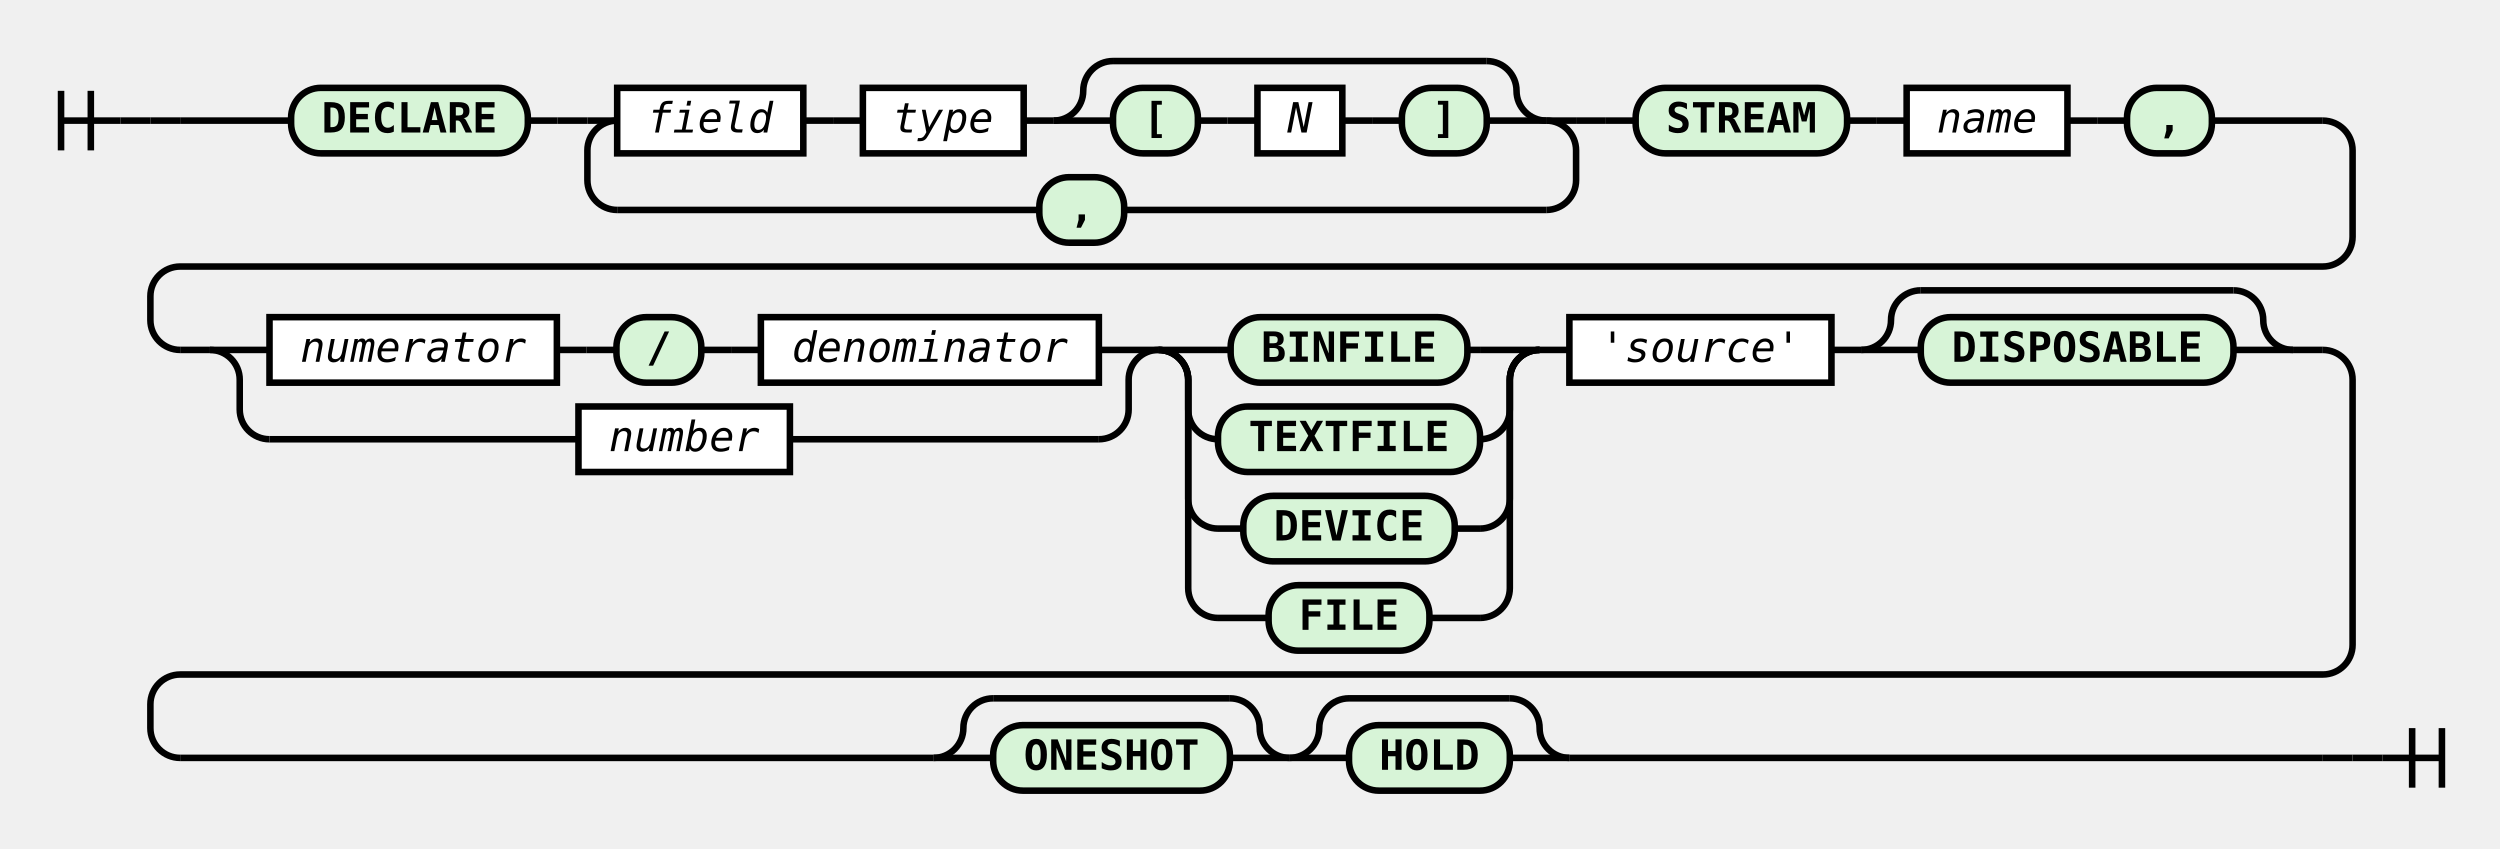
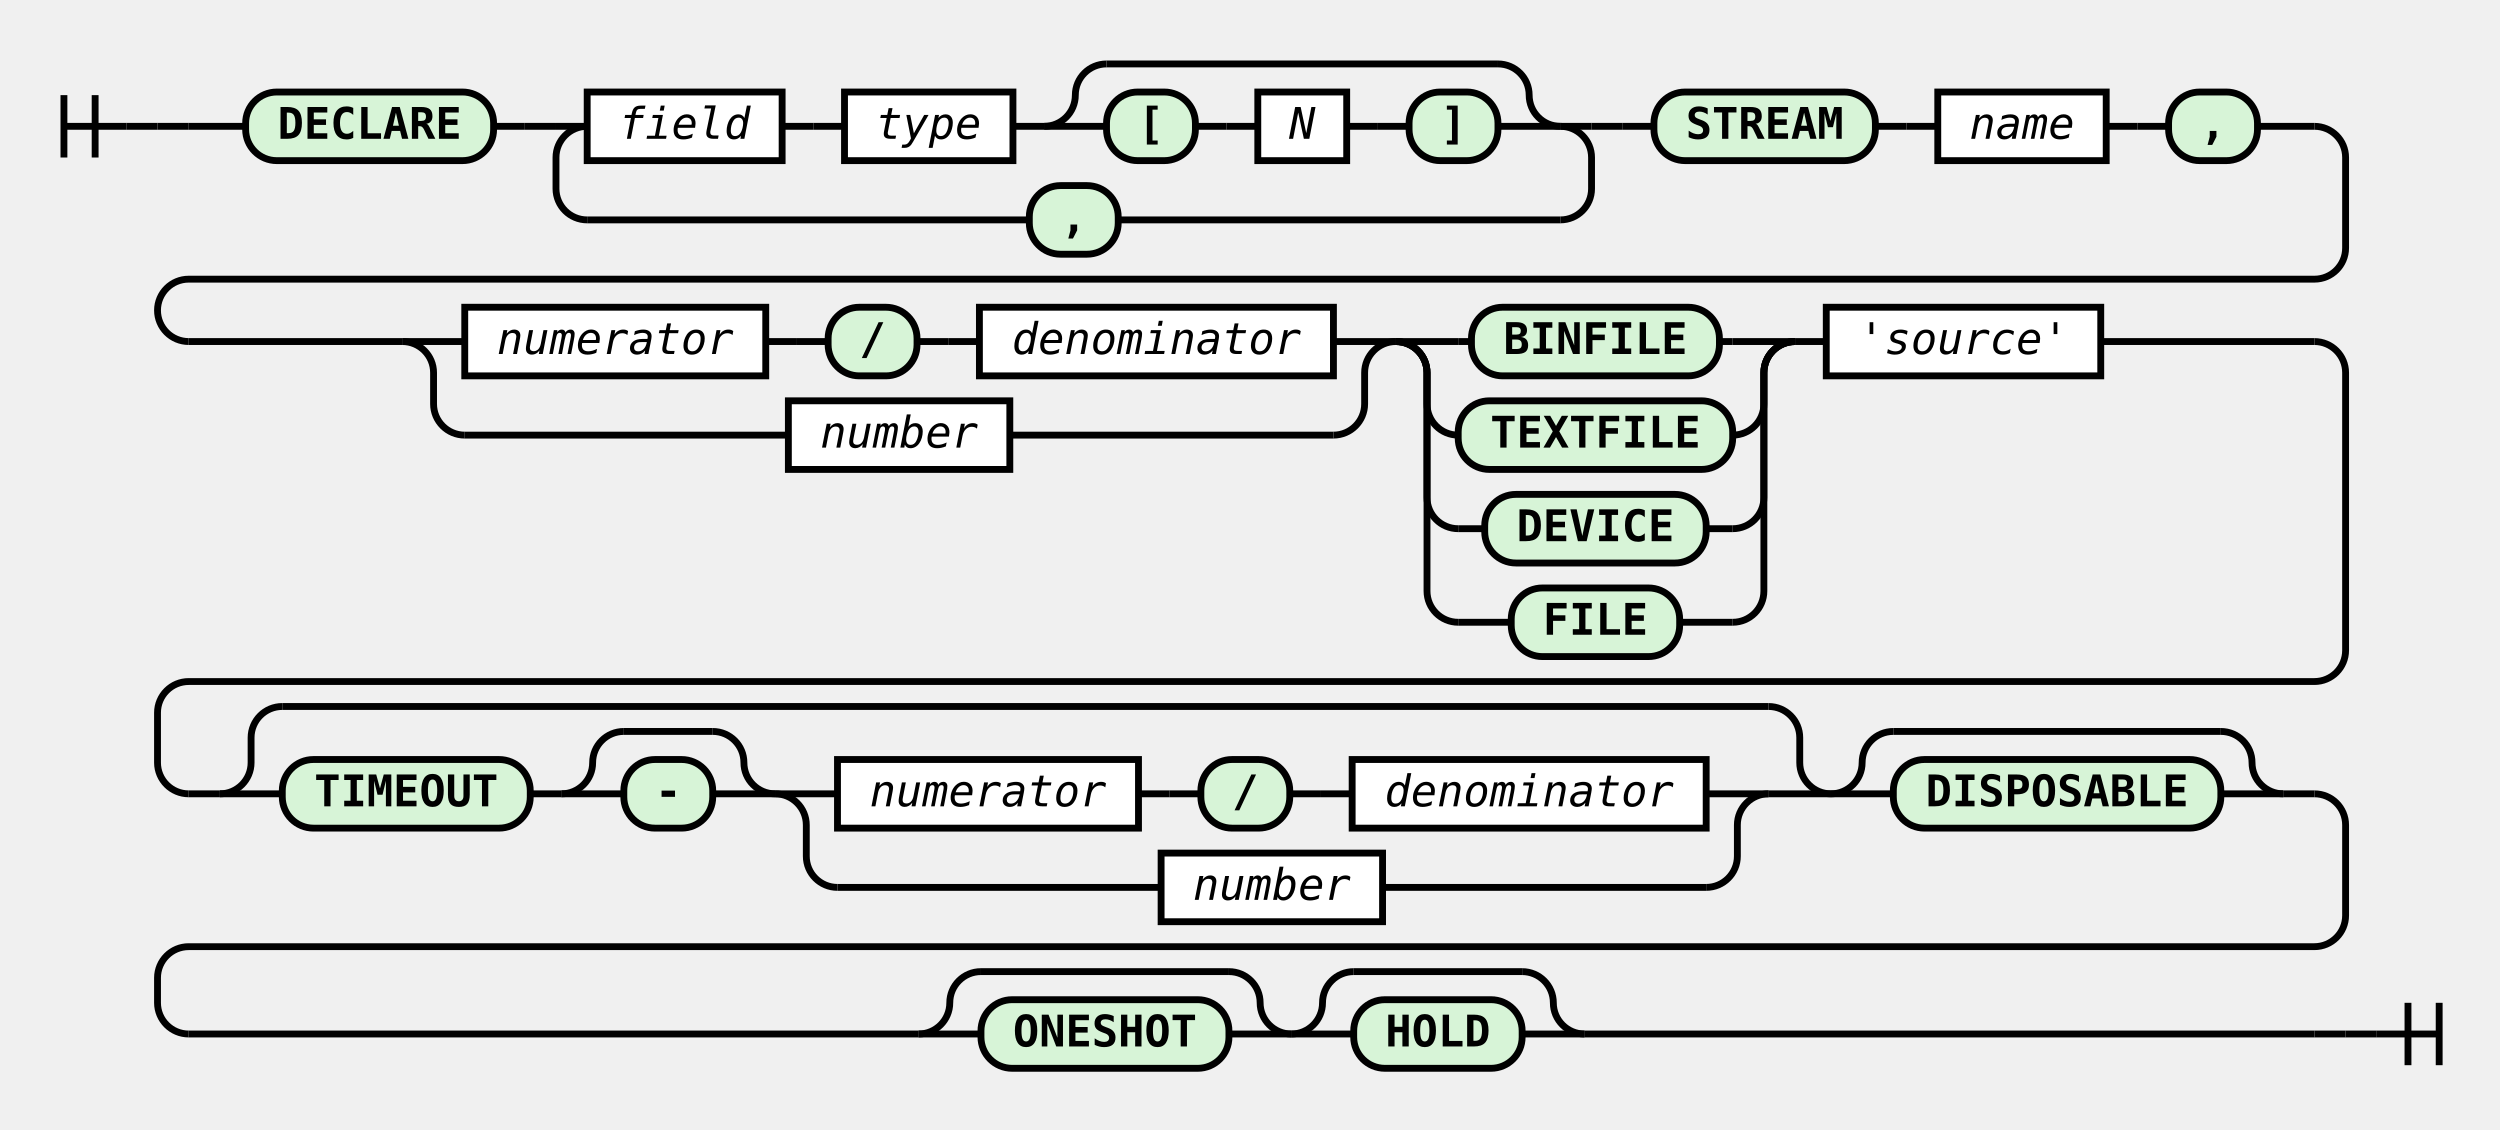
- <svg xmlns="http://www.w3.org/2000/svg" class="railroad-diagram" height="285" viewBox="0 0 839.5 285" width="839.5">
+ <svg xmlns="http://www.w3.org/2000/svg" class="railroad-diagram" height="362" viewBox="0 0 801.5 362" width="801.5">
  <g transform="translate(.5 .5)">
    <g>
      <path d="M20 30v20m10 -20v20m-10 -10h20" />
    </g>
    <path d="M40 40h10" />
    <g>
      <path d="M50 40h0.0" />
      <path d="M50.0 40h10" />
      <g>
-         <path d="M60.0 40h37.25" />
-         <path d="M742.25 40h37.25" />
+         <path d="M60.0 40h18.25" />
+         <path d="M723.25 40h18.25" />
        <g class="terminal ">
-           <path d="M97.25 40h0.0" />
-           <path d="M176.75 40h0.0" />
-           <rect height="22" rx="10" ry="10" width="79.5" x="97.25" y="29" />
-           <text x="137" y="44">DECLARE</text>
-         </g>
-         <path d="M176.75 40h10" />
-         <path d="M186.75 40h10" />
-         <g>
-           <path d="M196.75 40h0.0" />
-           <path d="M528.75 40h0.0" />
-           <path d="M196.75 40h10" />
-           <g>
-             <path d="M206.75 40h0.0" />
-             <path d="M518.75 40h0.0" />
+           <path d="M78.25 40h0.0" />
+           <path d="M157.75 40h0.0" />
+           <rect height="22" rx="10" ry="10" width="79.5" x="78.25" y="29" />
+           <text x="118" y="44">DECLARE</text>
+         </g>
+         <path d="M157.75 40h10" />
+         <path d="M167.75 40h10" />
+         <g>
+           <path d="M177.75 40h0.0" />
+           <path d="M509.75 40h0.0" />
+           <path d="M177.75 40h10" />
+           <g>
+             <path d="M187.75 40h0.0" />
+             <path d="M499.75 40h0.0" />
            <g class="non-terminal ">
-               <path d="M206.75 40h0.0" />
-               <path d="M269.25 40h0.0" />
-               <rect height="22" width="62.5" x="206.75" y="29" />
-               <text x="238" y="44">field</text>
-             </g>
-             <path d="M269.25 40h10" />
-             <path d="M279.25 40h10" />
+               <path d="M187.75 40h0.0" />
+               <path d="M250.25 40h0.0" />
+               <rect height="22" width="62.5" x="187.75" y="29" />
+               <text x="219" y="44">field</text>
+             </g>
+             <path d="M250.25 40h10" />
+             <path d="M260.25 40h10" />
            <g class="non-terminal ">
-               <path d="M289.25 40h0.0" />
-               <path d="M343.25 40h0.0" />
-               <rect height="22" width="54" x="289.25" y="29" />
-               <text x="316.25" y="44">type</text>
-             </g>
-             <path d="M343.25 40h10" />
+               <path d="M270.25 40h0.0" />
+               <path d="M324.25 40h0.0" />
+               <rect height="22" width="54" x="270.25" y="29" />
+               <text x="297.25" y="44">type</text>
+             </g>
+             <path d="M324.25 40h10" />
            <g>
-               <path d="M353.25 40h0.0" />
-               <path d="M518.75 40h0.0" />
-               <path d="M353.25 40a10 10 0 0 0 10 -10v0a10 10 0 0 1 10 -10" />
+               <path d="M334.25 40h0.0" />
+               <path d="M499.75 40h0.0" />
+               <path d="M334.25 40a10 10 0 0 0 10 -10v0a10 10 0 0 1 10 -10" />
              <g>
-                 <path d="M373.25 20h125.5" />
-               </g>
-               <path d="M498.75 20a10 10 0 0 1 10 10v0a10 10 0 0 0 10 10" />
-               <path d="M353.25 40h20" />
+                 <path d="M354.25 20h125.5" />
+               </g>
+               <path d="M479.75 20a10 10 0 0 1 10 10v0a10 10 0 0 0 10 10" />
+               <path d="M334.25 40h20" />
              <g>
-                 <path d="M373.25 40h0.0" />
-                 <path d="M498.75 40h0.0" />
+                 <path d="M354.25 40h0.0" />
+                 <path d="M479.75 40h0.0" />
                <g class="terminal ">
-                   <path d="M373.25 40h0.0" />
-                   <path d="M401.75 40h0.0" />
-                   <rect height="22" rx="10" ry="10" width="28.5" x="373.25" y="29" />
-                   <text x="387.5" y="44">[</text>
-                 </g>
-                 <path d="M401.75 40h10" />
-                 <path d="M411.75 40h10" />
+                   <path d="M354.25 40h0.0" />
+                   <path d="M382.75 40h0.0" />
+                   <rect height="22" rx="10" ry="10" width="28.5" x="354.25" y="29" />
+                   <text x="368.5" y="44">[</text>
+                 </g>
+                 <path d="M382.75 40h10" />
+                 <path d="M392.75 40h10" />
                <g class="non-terminal ">
-                   <path d="M421.75 40h0.0" />
-                   <path d="M450.25 40h0.0" />
-                   <rect height="22" width="28.5" x="421.75" y="29" />
-                   <text x="436" y="44">N</text>
-                 </g>
-                 <path d="M450.25 40h10" />
-                 <path d="M460.25 40h10" />
+                   <path d="M402.75 40h0.0" />
+                   <path d="M431.25 40h0.0" />
+                   <rect height="22" width="28.5" x="402.75" y="29" />
+                   <text x="417" y="44">N</text>
+                 </g>
+                 <path d="M431.25 40h10" />
+                 <path d="M441.25 40h10" />
                <g class="terminal ">
-                   <path d="M470.25 40h0.0" />
-                   <path d="M498.75 40h0.0" />
-                   <rect height="22" rx="10" ry="10" width="28.5" x="470.25" y="29" />
-                   <text x="484.5" y="44">]</text>
-                 </g>
-               </g>
-               <path d="M498.75 40h20" />
-             </g>
-           </g>
-           <path d="M518.75 40h10" />
-           <path d="M206.75 40a10 10 0 0 0 -10 10v10a10 10 0 0 0 10 10" />
-           <g class="terminal ">
-             <path d="M206.75 70h141.75" />
-             <path d="M377.0 70h141.75" />
-             <rect height="22" rx="10" ry="10" width="28.5" x="348.5" y="59" />
-             <text x="362.75" y="74">,</text>
-           </g>
-           <path d="M518.75 70a10 10 0 0 0 10 -10v-10a10 10 0 0 0 -10 -10" />
-         </g>
-         <path d="M528.75 40h10" />
-         <path d="M538.75 40h10" />
+                   <path d="M451.25 40h0.0" />
+                   <path d="M479.75 40h0.0" />
+                   <rect height="22" rx="10" ry="10" width="28.5" x="451.25" y="29" />
+                   <text x="465.5" y="44">]</text>
+                 </g>
+               </g>
+               <path d="M479.75 40h20" />
+             </g>
+           </g>
+           <path d="M499.75 40h10" />
+           <path d="M187.75 40a10 10 0 0 0 -10 10v10a10 10 0 0 0 10 10" />
+           <g class="terminal ">
+             <path d="M187.75 70h141.75" />
+             <path d="M358.0 70h141.75" />
+             <rect height="22" rx="10" ry="10" width="28.5" x="329.5" y="59" />
+             <text x="343.75" y="74">,</text>
+           </g>
+           <path d="M499.75 70a10 10 0 0 0 10 -10v-10a10 10 0 0 0 -10 -10" />
+         </g>
+         <path d="M509.75 40h10" />
+         <path d="M519.75 40h10" />
        <g class="terminal ">
-           <path d="M548.75 40h0.0" />
-           <path d="M619.75 40h0.0" />
-           <rect height="22" rx="10" ry="10" width="71" x="548.75" y="29" />
-           <text x="584.25" y="44">STREAM</text>
-         </g>
-         <path d="M619.75 40h10" />
-         <path d="M629.75 40h10" />
+           <path d="M529.75 40h0.0" />
+           <path d="M600.75 40h0.0" />
+           <rect height="22" rx="10" ry="10" width="71" x="529.75" y="29" />
+           <text x="565.25" y="44">STREAM</text>
+         </g>
+         <path d="M600.75 40h10" />
+         <path d="M610.75 40h10" />
        <g class="non-terminal ">
-           <path d="M639.75 40h0.0" />
-           <path d="M693.75 40h0.0" />
-           <rect height="22" width="54" x="639.75" y="29" />
-           <text x="666.75" y="44">name</text>
-         </g>
-         <path d="M693.75 40h10" />
-         <path d="M703.75 40h10" />
+           <path d="M620.75 40h0.0" />
+           <path d="M674.75 40h0.0" />
+           <rect height="22" width="54" x="620.75" y="29" />
+           <text x="647.75" y="44">name</text>
+         </g>
+         <path d="M674.75 40h10" />
+         <path d="M684.75 40h10" />
        <g class="terminal ">
-           <path d="M713.75 40h0.0" />
-           <path d="M742.25 40h0.0" />
-           <rect height="22" rx="10" ry="10" width="28.5" x="713.75" y="29" />
-           <text x="728" y="44">,</text>
+           <path d="M694.75 40h0.0" />
+           <path d="M723.25 40h0.0" />
+           <rect height="22" rx="10" ry="10" width="28.5" x="694.75" y="29" />
+           <text x="709" y="44">,</text>
        </g>
      </g>
-       <path d="M779.5 40a10 10 0 0 1 10 10v29a10 10 0 0 1 -10 10h-719.5a10 10 0 0 0 -10 10v8a10 10 0 0 0 10 10" />
+       <path d="M741.5 40a10 10 0 0 1 10 10v29a10 10 0 0 1 -10 10h-681.5a10 10 0 0 0 -10 10v0a10 10 0 0 0 10 10" />
      <g>
-         <path d="M60.0 117h10.0" />
-         <path d="M769.5 117h10.0" />
-         <g>
-           <path d="M70.0 117h0.0" />
-           <path d="M388.5 117h0.0" />
-           <path d="M70.0 117h20" />
-           <g>
-             <path d="M90.0 117h0.0" />
-             <path d="M368.5 117h0.0" />
+         <path d="M60.0 109h68.5" />
+         <path d="M673.0 109h68.5" />
+         <g>
+           <path d="M128.5 109h0.0" />
+           <path d="M447.0 109h0.0" />
+           <path d="M128.5 109h20" />
+           <g>
+             <path d="M148.5 109h0.0" />
+             <path d="M427.0 109h0.0" />
            <g class="non-terminal ">
-               <path d="M90.0 117h0.0" />
-               <path d="M186.5 117h0.0" />
-               <rect height="22" width="96.5" x="90" y="106" />
-               <text x="138.25" y="121">numerator</text>
-             </g>
-             <path d="M186.5 117h10" />
-             <path d="M196.5 117h10" />
+               <path d="M148.5 109h0.0" />
+               <path d="M245.0 109h0.0" />
+               <rect height="22" width="96.5" x="148.5" y="98" />
+               <text x="196.75" y="113">numerator</text>
+             </g>
+             <path d="M245.0 109h10" />
+             <path d="M255.0 109h10" />
            <g class="terminal ">
-               <path d="M206.5 117h0.0" />
-               <path d="M235.0 117h0.0" />
-               <rect height="22" rx="10" ry="10" width="28.5" x="206.5" y="106" />
-               <text x="220.75" y="121">/</text>
-             </g>
-             <path d="M235.0 117h10" />
-             <path d="M245.0 117h10" />
+               <path d="M265.0 109h0.0" />
+               <path d="M293.5 109h0.0" />
+               <rect height="22" rx="10" ry="10" width="28.5" x="265" y="98" />
+               <text x="279.25" y="113">/</text>
+             </g>
+             <path d="M293.5 109h10" />
+             <path d="M303.5 109h10" />
            <g class="non-terminal ">
-               <path d="M255.0 117h0.0" />
-               <path d="M368.5 117h0.0" />
-               <rect height="22" width="113.5" x="255" y="106" />
-               <text x="311.75" y="121">denominator</text>
-             </g>
-           </g>
-           <path d="M368.5 117h20" />
-           <path d="M70.0 117a10 10 0 0 1 10 10v10a10 10 0 0 0 10 10" />
+               <path d="M313.5 109h0.0" />
+               <path d="M427.0 109h0.0" />
+               <rect height="22" width="113.5" x="313.5" y="98" />
+               <text x="370.25" y="113">denominator</text>
+             </g>
+           </g>
+           <path d="M427.0 109h20" />
+           <path d="M128.5 109a10 10 0 0 1 10 10v10a10 10 0 0 0 10 10" />
          <g class="non-terminal ">
-             <path d="M90.0 147h103.75" />
-             <path d="M264.75 147h103.75" />
-             <rect height="22" width="71" x="193.75" y="136" />
-             <text x="229.25" y="151">number</text>
-           </g>
-           <path d="M368.5 147a10 10 0 0 0 10 -10v-10a10 10 0 0 1 10 -10" />
-         </g>
-         <g>
-           <path d="M388.5 117h0.0" />
-           <path d="M516.5 117h0.0" />
-           <path d="M388.5 117h20" />
-           <g class="terminal ">
-             <path d="M408.5 117h4.25" />
-             <path d="M492.25 117h4.25" />
-             <rect height="22" rx="10" ry="10" width="79.5" x="412.75" y="106" />
-             <text x="452.5" y="121">BINFILE</text>
-           </g>
-           <path d="M496.5 117h20" />
-           <path d="M388.5 117a10 10 0 0 1 10 10v10a10 10 0 0 0 10 10" />
-           <g class="terminal ">
-             <path d="M408.5 147h0.0" />
-             <path d="M496.5 147h0.0" />
-             <rect height="22" rx="10" ry="10" width="88" x="408.5" y="136" />
-             <text x="452.5" y="151">TEXTFILE</text>
-           </g>
-           <path d="M496.5 147a10 10 0 0 0 10 -10v-10a10 10 0 0 1 10 -10" />
-           <path d="M388.5 117a10 10 0 0 1 10 10v40a10 10 0 0 0 10 10" />
-           <g class="terminal ">
-             <path d="M408.5 177h8.5" />
-             <path d="M488.0 177h8.5" />
-             <rect height="22" rx="10" ry="10" width="71" x="417" y="166" />
-             <text x="452.5" y="181">DEVICE</text>
-           </g>
-           <path d="M496.5 177a10 10 0 0 0 10 -10v-40a10 10 0 0 1 10 -10" />
-           <path d="M388.5 117a10 10 0 0 1 10 10v70a10 10 0 0 0 10 10" />
-           <g class="terminal ">
-             <path d="M408.5 207h17.0" />
-             <path d="M479.5 207h17.0" />
-             <rect height="22" rx="10" ry="10" width="54" x="425.5" y="196" />
-             <text x="452.5" y="211">FILE</text>
-           </g>
-           <path d="M496.5 207a10 10 0 0 0 10 -10v-70a10 10 0 0 1 10 -10" />
-         </g>
-         <path d="M516.5 117h10" />
+             <path d="M148.5 139h103.75" />
+             <path d="M323.25 139h103.75" />
+             <rect height="22" width="71" x="252.25" y="128" />
+             <text x="287.75" y="143">number</text>
+           </g>
+           <path d="M427.0 139a10 10 0 0 0 10 -10v-10a10 10 0 0 1 10 -10" />
+         </g>
+         <g>
+           <path d="M447.0 109h0.0" />
+           <path d="M575.0 109h0.0" />
+           <path d="M447.0 109h20" />
+           <g class="terminal ">
+             <path d="M467.0 109h4.25" />
+             <path d="M550.75 109h4.25" />
+             <rect height="22" rx="10" ry="10" width="79.5" x="471.25" y="98" />
+             <text x="511" y="113">BINFILE</text>
+           </g>
+           <path d="M555.0 109h20" />
+           <path d="M447.0 109a10 10 0 0 1 10 10v10a10 10 0 0 0 10 10" />
+           <g class="terminal ">
+             <path d="M467.0 139h0.0" />
+             <path d="M555.0 139h0.0" />
+             <rect height="22" rx="10" ry="10" width="88" x="467" y="128" />
+             <text x="511" y="143">TEXTFILE</text>
+           </g>
+           <path d="M555.0 139a10 10 0 0 0 10 -10v-10a10 10 0 0 1 10 -10" />
+           <path d="M447.0 109a10 10 0 0 1 10 10v40a10 10 0 0 0 10 10" />
+           <g class="terminal ">
+             <path d="M467.0 169h8.5" />
+             <path d="M546.5 169h8.5" />
+             <rect height="22" rx="10" ry="10" width="71" x="475.5" y="158" />
+             <text x="511" y="173">DEVICE</text>
+           </g>
+           <path d="M555.0 169a10 10 0 0 0 10 -10v-40a10 10 0 0 1 10 -10" />
+           <path d="M447.0 109a10 10 0 0 1 10 10v70a10 10 0 0 0 10 10" />
+           <g class="terminal ">
+             <path d="M467.0 199h17.0" />
+             <path d="M538.0 199h17.0" />
+             <rect height="22" rx="10" ry="10" width="54" x="484" y="188" />
+             <text x="511" y="203">FILE</text>
+           </g>
+           <path d="M555.0 199a10 10 0 0 0 10 -10v-70a10 10 0 0 1 10 -10" />
+         </g>
+         <path d="M575.0 109h10" />
        <g class="non-terminal ">
-           <path d="M526.5 117h0.0" />
-           <path d="M614.5 117h0.0" />
-           <rect height="22" width="88" x="526.5" y="106" />
-           <text x="570.5" y="121">'source'</text>
-         </g>
-         <path d="M614.5 117h10" />
-         <g>
-           <path d="M624.5 117h0.0" />
-           <path d="M769.5 117h0.0" />
-           <path d="M624.5 117a10 10 0 0 0 10 -10v0a10 10 0 0 1 10 -10" />
-           <g>
-             <path d="M644.5 97h105.0" />
-           </g>
-           <path d="M749.5 97a10 10 0 0 1 10 10v0a10 10 0 0 0 10 10" />
-           <path d="M624.5 117h20" />
-           <g class="terminal ">
-             <path d="M644.5 117h0.0" />
-             <path d="M749.5 117h0.0" />
-             <rect height="22" rx="10" ry="10" width="105" x="644.5" y="106" />
-             <text x="697" y="121">DISPOSABLE</text>
-           </g>
-           <path d="M749.5 117h20" />
+           <path d="M585.0 109h0.0" />
+           <path d="M673.0 109h0.0" />
+           <rect height="22" width="88" x="585" y="98" />
+           <text x="629" y="113">'source'</text>
        </g>
      </g>
-       <path d="M779.5 117a10 10 0 0 1 10 10v89a10 10 0 0 1 -10 10h-719.5a10 10 0 0 0 -10 10v8a10 10 0 0 0 10 10" />
+       <path d="M741.5 109a10 10 0 0 1 10 10v89a10 10 0 0 1 -10 10h-681.5a10 10 0 0 0 -10 10v16a10 10 0 0 0 10 10" />
      <g>
-         <path d="M60.0 254h253.0" />
-         <path d="M526.5 254h253.0" />
-         <g>
-           <path d="M313.0 254h0.0" />
-           <path d="M432.5 254h0.0" />
-           <path d="M313.0 254a10 10 0 0 0 10 -10v0a10 10 0 0 1 10 -10" />
-           <g>
-             <path d="M333.0 234h79.5" />
-           </g>
-           <path d="M412.5 234a10 10 0 0 1 10 10v0a10 10 0 0 0 10 10" />
-           <path d="M313.0 254h20" />
-           <g class="terminal ">
-             <path d="M333.0 254h0.0" />
-             <path d="M412.5 254h0.0" />
-             <rect height="22" rx="10" ry="10" width="79.5" x="333" y="243" />
-             <text x="372.75" y="258">ONESHOT</text>
-           </g>
-           <path d="M412.5 254h20" />
-         </g>
-         <g>
-           <path d="M432.5 254h0.0" />
-           <path d="M526.5 254h0.0" />
-           <path d="M432.5 254a10 10 0 0 0 10 -10v0a10 10 0 0 1 10 -10" />
-           <g>
-             <path d="M452.5 234h54.0" />
-           </g>
-           <path d="M506.5 234a10 10 0 0 1 10 10v0a10 10 0 0 0 10 10" />
-           <path d="M432.5 254h20" />
-           <g class="terminal ">
-             <path d="M452.5 254h0.0" />
-             <path d="M506.5 254h0.0" />
-             <rect height="22" rx="10" ry="10" width="54" x="452.5" y="243" />
-             <text x="479.5" y="258">HOLD</text>
-           </g>
-           <path d="M506.5 254h20" />
+         <path d="M60.0 254h10.0" />
+         <path d="M731.5 254h10.0" />
+         <g>
+           <path d="M70.0 254h0.0" />
+           <path d="M586.5 254h0.0" />
+           <path d="M70.0 254a10 10 0 0 0 10 -10v-8a10 10 0 0 1 10 -10" />
+           <g>
+             <path d="M90.0 226h476.5" />
+           </g>
+           <path d="M566.5 226a10 10 0 0 1 10 10v8a10 10 0 0 0 10 10" />
+           <path d="M70.0 254h20" />
+           <g>
+             <path d="M90.0 254h0.0" />
+             <path d="M566.5 254h0.0" />
+             <g class="terminal ">
+               <path d="M90.0 254h0.0" />
+               <path d="M169.5 254h0.0" />
+               <rect height="22" rx="10" ry="10" width="79.5" x="90" y="243" />
+               <text x="129.75" y="258">TIMEOUT</text>
+             </g>
+             <path d="M169.5 254h10" />
+             <g>
+               <path d="M179.5 254h0.0" />
+               <path d="M248.0 254h0.0" />
+               <path d="M179.5 254a10 10 0 0 0 10 -10v0a10 10 0 0 1 10 -10" />
+               <g>
+                 <path d="M199.5 234h28.5" />
+               </g>
+               <path d="M228.0 234a10 10 0 0 1 10 10v0a10 10 0 0 0 10 10" />
+               <path d="M179.5 254h20" />
+               <g class="terminal ">
+                 <path d="M199.5 254h0.0" />
+                 <path d="M228.0 254h0.0" />
+                 <rect height="22" rx="10" ry="10" width="28.5" x="199.5" y="243" />
+                 <text x="213.75" y="258">-</text>
+               </g>
+               <path d="M228.0 254h20" />
+             </g>
+             <g>
+               <path d="M248.0 254h0.0" />
+               <path d="M566.5 254h0.0" />
+               <path d="M248.0 254h20" />
+               <g>
+                 <path d="M268.0 254h0.0" />
+                 <path d="M546.5 254h0.0" />
+                 <g class="non-terminal ">
+                   <path d="M268.0 254h0.0" />
+                   <path d="M364.5 254h0.0" />
+                   <rect height="22" width="96.5" x="268" y="243" />
+                   <text x="316.25" y="258">numerator</text>
+                 </g>
+                 <path d="M364.5 254h10" />
+                 <path d="M374.5 254h10" />
+                 <g class="terminal ">
+                   <path d="M384.5 254h0.0" />
+                   <path d="M413.0 254h0.0" />
+                   <rect height="22" rx="10" ry="10" width="28.5" x="384.5" y="243" />
+                   <text x="398.75" y="258">/</text>
+                 </g>
+                 <path d="M413.0 254h10" />
+                 <path d="M423.0 254h10" />
+                 <g class="non-terminal ">
+                   <path d="M433.0 254h0.0" />
+                   <path d="M546.5 254h0.0" />
+                   <rect height="22" width="113.5" x="433" y="243" />
+                   <text x="489.75" y="258">denominator</text>
+                 </g>
+               </g>
+               <path d="M546.5 254h20" />
+               <path d="M248.0 254a10 10 0 0 1 10 10v10a10 10 0 0 0 10 10" />
+               <g class="non-terminal ">
+                 <path d="M268.0 284h103.75" />
+                 <path d="M442.75 284h103.75" />
+                 <rect height="22" width="71" x="371.75" y="273" />
+                 <text x="407.25" y="288">number</text>
+               </g>
+               <path d="M546.5 284a10 10 0 0 0 10 -10v-10a10 10 0 0 1 10 -10" />
+             </g>
+           </g>
+           <path d="M566.5 254h20" />
+         </g>
+         <g>
+           <path d="M586.5 254h0.0" />
+           <path d="M731.5 254h0.0" />
+           <path d="M586.5 254a10 10 0 0 0 10 -10v0a10 10 0 0 1 10 -10" />
+           <g>
+             <path d="M606.5 234h105.0" />
+           </g>
+           <path d="M711.5 234a10 10 0 0 1 10 10v0a10 10 0 0 0 10 10" />
+           <path d="M586.5 254h20" />
+           <g class="terminal ">
+             <path d="M606.5 254h0.0" />
+             <path d="M711.5 254h0.0" />
+             <rect height="22" rx="10" ry="10" width="105" x="606.5" y="243" />
+             <text x="659" y="258">DISPOSABLE</text>
+           </g>
+           <path d="M711.5 254h20" />
        </g>
      </g>
-       <path d="M779.5 254h10" />
-       <path d="M789.5 254h0.0" />
+       <path d="M741.5 254a10 10 0 0 1 10 10v29a10 10 0 0 1 -10 10h-681.5a10 10 0 0 0 -10 10v8a10 10 0 0 0 10 10" />
+       <g>
+         <path d="M60.0 331h234.0" />
+         <path d="M507.5 331h234.0" />
+         <g>
+           <path d="M294.0 331h0.0" />
+           <path d="M413.5 331h0.0" />
+           <path d="M294.0 331a10 10 0 0 0 10 -10v0a10 10 0 0 1 10 -10" />
+           <g>
+             <path d="M314.0 311h79.5" />
+           </g>
+           <path d="M393.5 311a10 10 0 0 1 10 10v0a10 10 0 0 0 10 10" />
+           <path d="M294.0 331h20" />
+           <g class="terminal ">
+             <path d="M314.0 331h0.0" />
+             <path d="M393.5 331h0.0" />
+             <rect height="22" rx="10" ry="10" width="79.5" x="314" y="320" />
+             <text x="353.75" y="335">ONESHOT</text>
+           </g>
+           <path d="M393.5 331h20" />
+         </g>
+         <g>
+           <path d="M413.5 331h0.0" />
+           <path d="M507.5 331h0.0" />
+           <path d="M413.5 331a10 10 0 0 0 10 -10v0a10 10 0 0 1 10 -10" />
+           <g>
+             <path d="M433.5 311h54.0" />
+           </g>
+           <path d="M487.5 311a10 10 0 0 1 10 10v0a10 10 0 0 0 10 10" />
+           <path d="M413.5 331h20" />
+           <g class="terminal ">
+             <path d="M433.5 331h0.0" />
+             <path d="M487.5 331h0.0" />
+             <rect height="22" rx="10" ry="10" width="54" x="433.5" y="320" />
+             <text x="460.5" y="335">HOLD</text>
+           </g>
+           <path d="M487.5 331h20" />
+         </g>
+       </g>
+       <path d="M741.5 331h10" />
+       <path d="M751.5 331h0.0" />
    </g>
-     <path d="M789.5 254h10" />
-     <path d="M 799.5 254 h 20 m -10 -10 v 20 m 10 -20 v 20" />
+     <path d="M751.5 331h10" />
+     <path d="M 761.5 331 h 20 m -10 -10 v 20 m 10 -20 v 20" />
  </g>
  <style>/*  */
	svg.railroad-diagram {
		background-color: transparent;
	}
	svg.railroad-diagram path {
		stroke-width: 2.2;
		stroke: #000000;
		fill: none;
	}
	svg.railroad-diagram text {
		font: bold 14px "DejaVu Sans Mono", monospace;
		text-anchor: middle;
		fill: #000000;
	}
	svg.railroad-diagram text.label {
		text-anchor: start;
	}
	svg.railroad-diagram text.comment {
		font: italic 12px "DejaVu Sans Mono", monospace;
	}
	svg.railroad-diagram rect {
		stroke-width: 2.2;
		stroke: #000000;
		fill: #d7f4d7;
	}
	svg.railroad-diagram rect.group-box {
		stroke: gray;
		stroke-dasharray: 10 5;
		fill: none;
	}
	svg.railroad-diagram g.non-terminal rect {
		fill: #ffffff;
	}
	svg.railroad-diagram g.non-terminal text {
		font-style: italic;
		font-weight: normal;
	}

/*  */
</style>
</svg>
